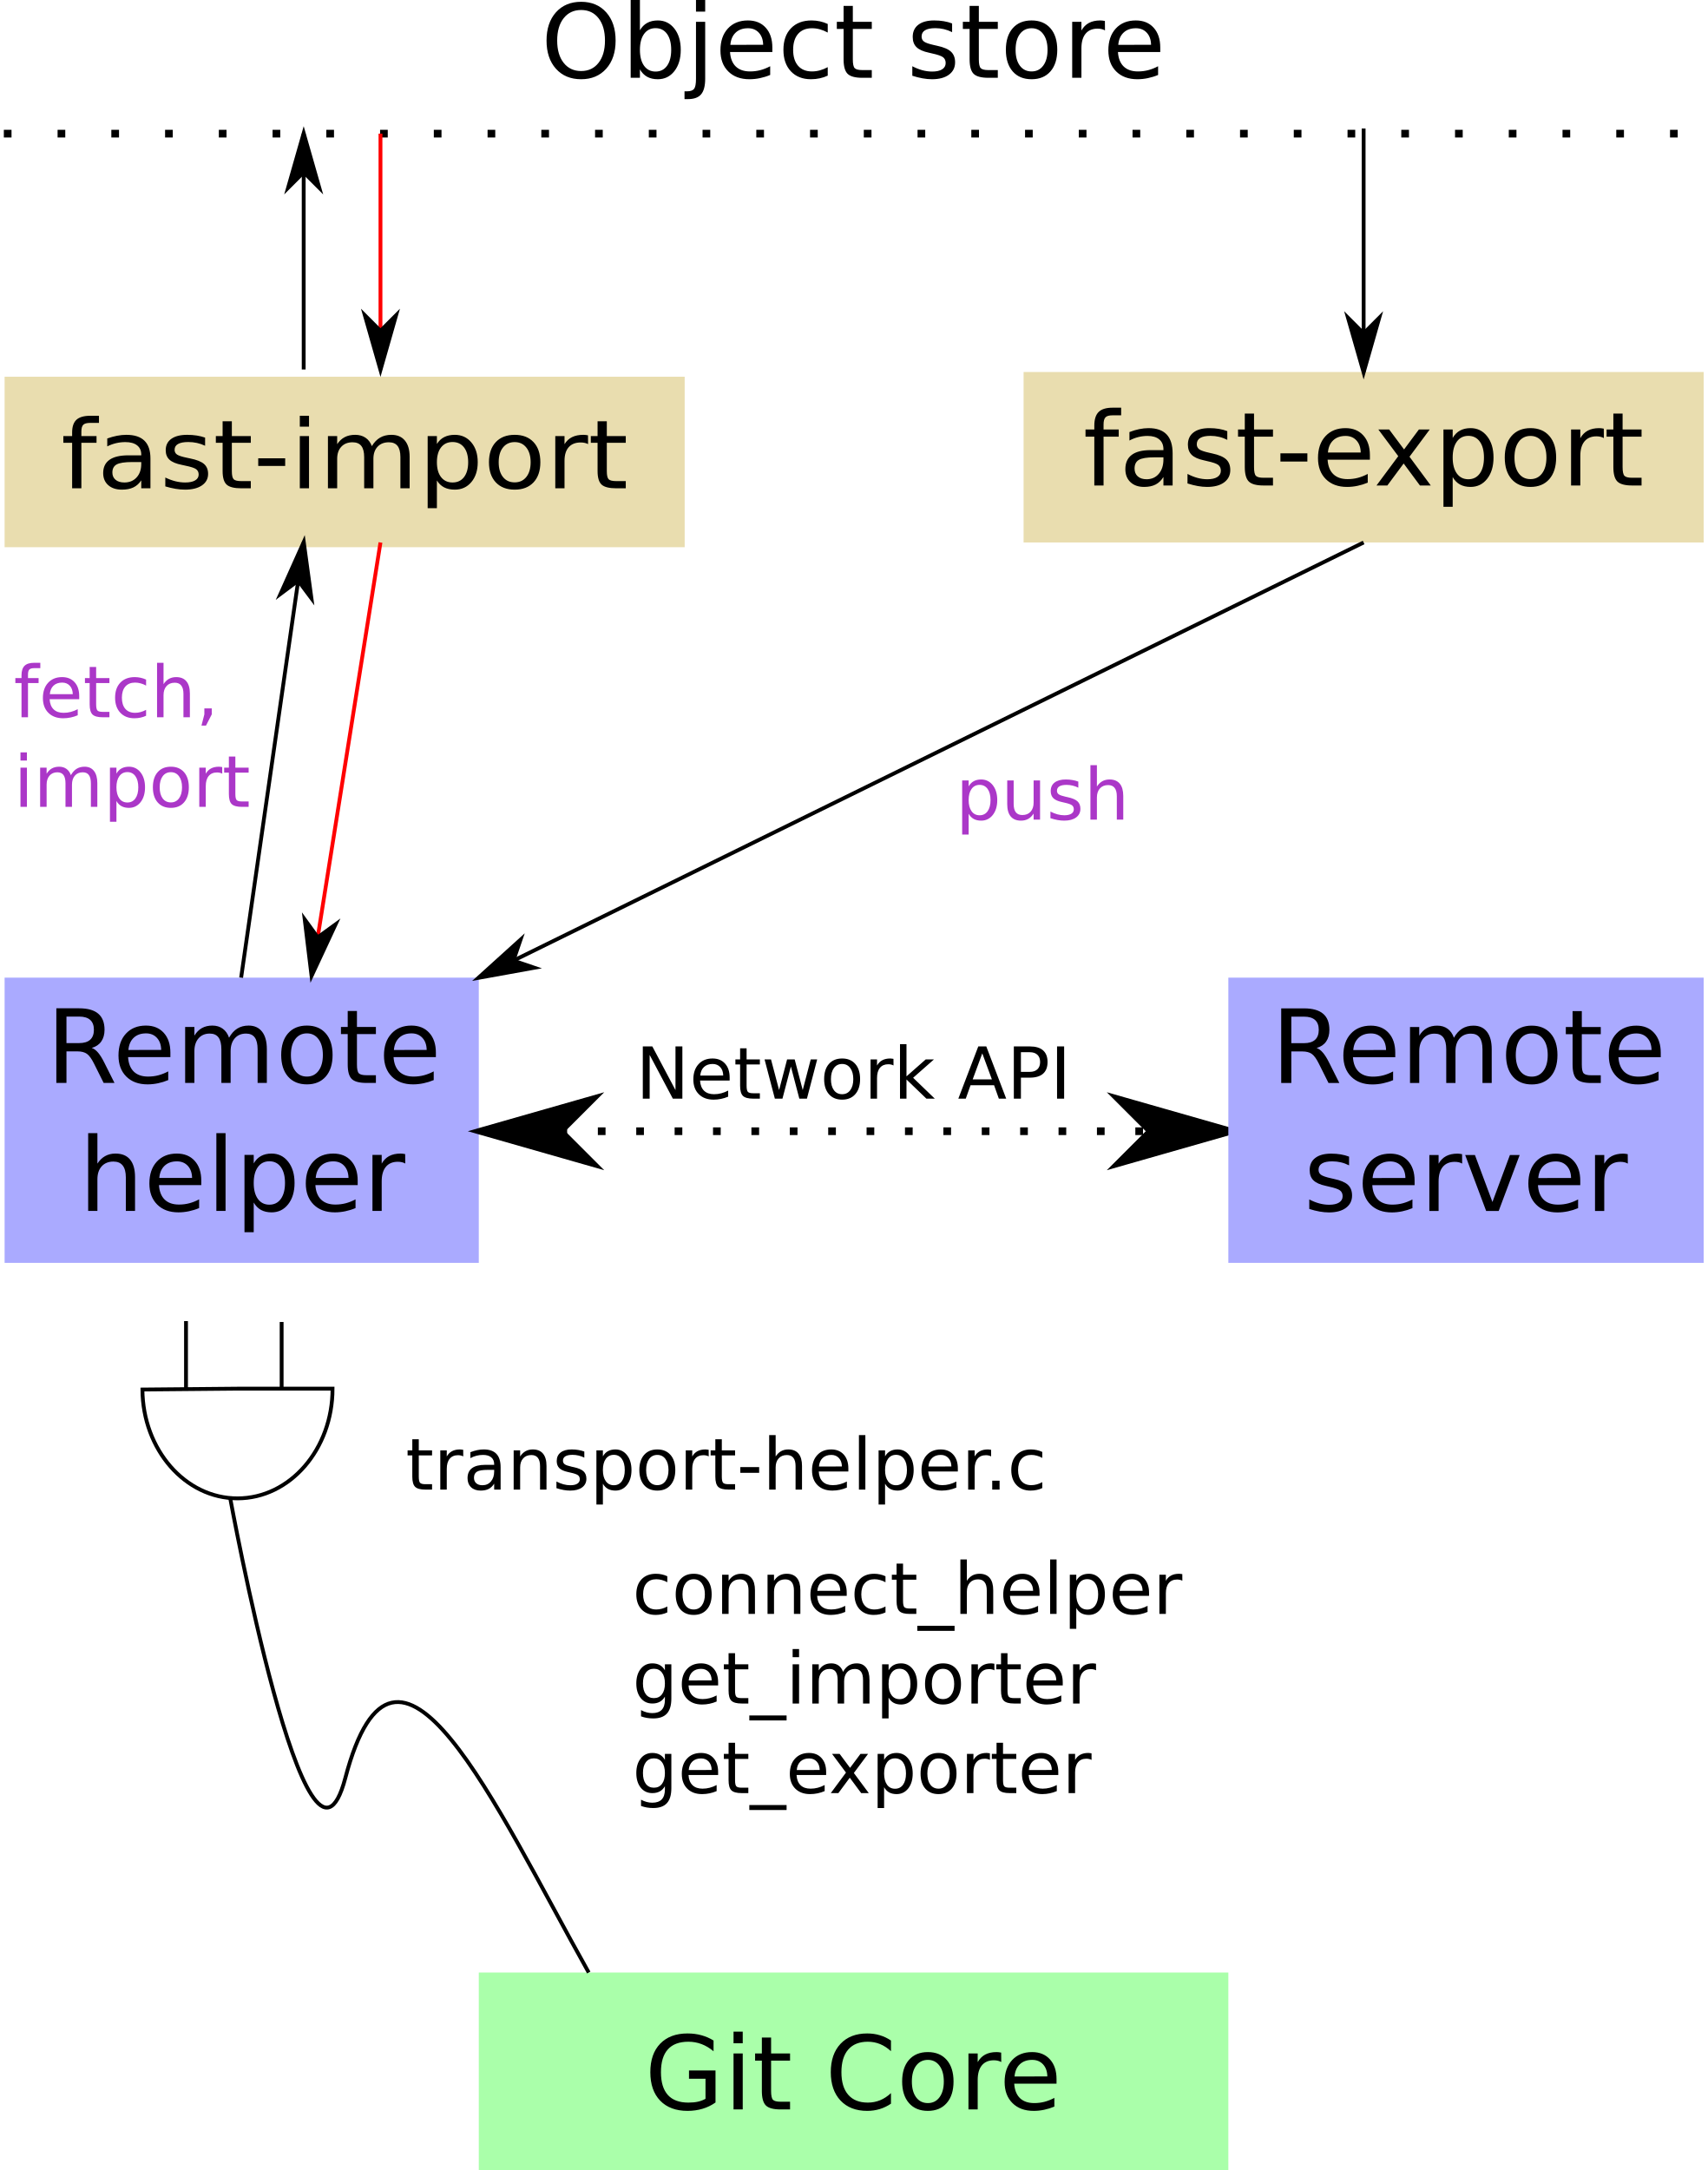
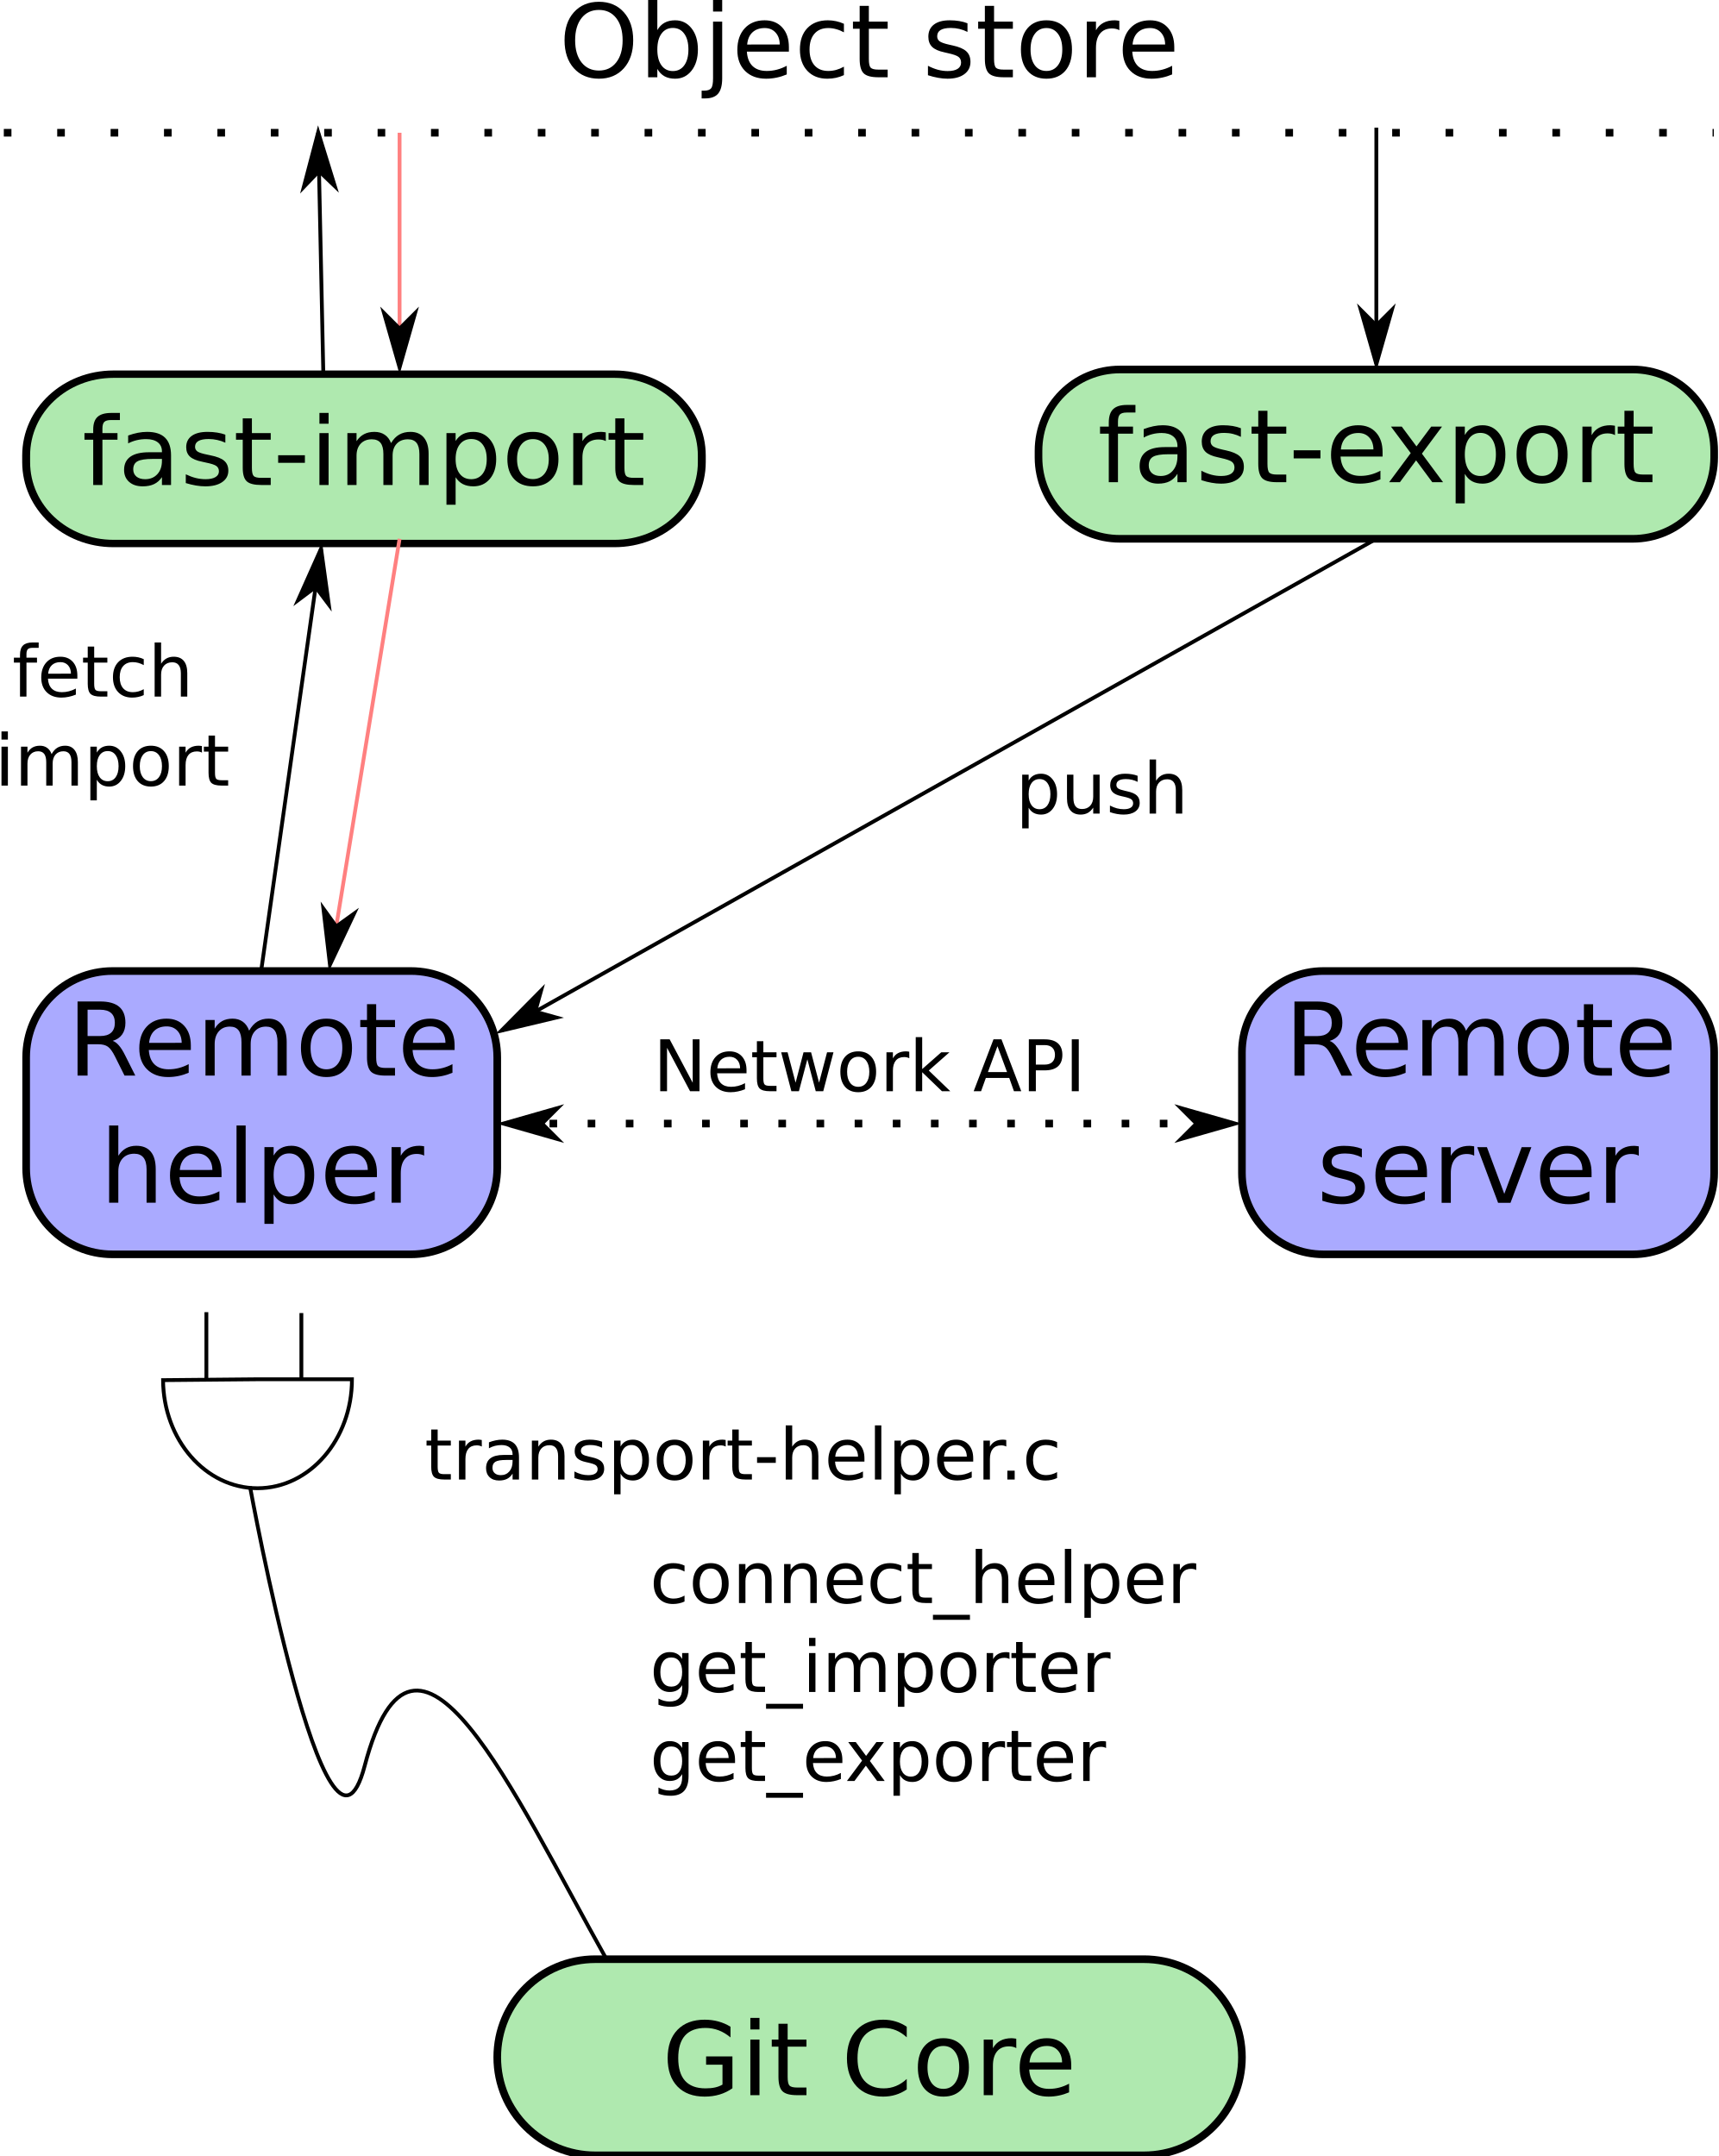
- <svg xmlns="http://www.w3.org/2000/svg" width="667" height="847.736" id="svg2" version="1.1">
-   <defs id="defs4">
-     <marker orient="auto" refY="0" refX="0" id="Arrow1Lstart" style="overflow:visible">
-       <path id="path3707" d="M 0,0 5,-5 -12.5,0 5,5 0,0 z" style="fill-rule:evenodd;stroke:#000000;stroke-width:1pt;marker-start:none" transform="matrix(0.8,0,0,0.8,10,0)" />
+ <svg xmlns="http://www.w3.org/2000/svg" id="svg5659" version="1.1" width="676" height="848" xml:space="preserve">
+   <defs id="defs5663">
+     <marker orient="auto" refY="0.0" refX="0.0" id="Arrow1Lstart" style="overflow:visible">
+       <path id="path3889" d="M 0.0,0.0 L 5.0,-5.0 L -12.5,0.0 L 5.0,5.0 L 0.0,0.0 z " style="fill-rule:evenodd;stroke:#000000;stroke-width:1.0pt;marker-start:none" transform="scale(0.8) translate(12.5,0)" />
    </marker>
-     <marker orient="auto" refY="0" refX="0" id="Arrow1Lend" style="overflow:visible">
-       <path id="path3710" d="M 0,0 5,-5 -12.5,0 5,5 0,0 z" style="fill-rule:evenodd;stroke:#000000;stroke-width:1pt;marker-start:none" transform="matrix(-0.8,0,0,-0.8,-10,0)" />
+     <marker orient="auto" refY="0.0" refX="0.0" id="Arrow1Lend" style="overflow:visible;">
+       <path id="path3892" d="M 0.0,0.0 L 5.0,-5.0 L -12.5,0.0 L 5.0,5.0 L 0.0,0.0 z " style="fill-rule:evenodd;stroke:#000000;stroke-width:1.0pt;marker-start:none;" transform="scale(0.8) rotate(180) translate(12.5,0)" />
    </marker>
-     <marker orient="auto" refY="0" refX="0" id="Arrow1Lend-0" style="overflow:visible">
-       <path id="path3710-6" d="M 0,0 5,-5 -12.5,0 5,5 0,0 z" style="fill-rule:evenodd;stroke:#000000;stroke-width:1pt;marker-start:none" transform="matrix(-0.8,0,0,-0.8,-10,0)" />
+     <marker orient="auto" refY="0.0" refX="0.0" id="Arrow1Mend" style="overflow:visible;">
+       <path id="path3898" d="M 0.0,0.0 L 5.0,-5.0 L -12.5,0.0 L 5.0,5.0 L 0.0,0.0 z " style="fill-rule:evenodd;stroke:#000000;stroke-width:1.0pt;marker-start:none;" transform="scale(0.4) rotate(180) translate(10,0)" />
+     </marker>
+     <marker orient="auto" refY="0.0" refX="0.0" id="Arrow1Mstart" style="overflow:visible">
+       <path id="path3895" d="M 0.0,0.0 L 5.0,-5.0 L -12.5,0.0 L 5.0,5.0 L 0.0,0.0 z " style="fill-rule:evenodd;stroke:#000000;stroke-width:1.0pt;marker-start:none" transform="scale(0.4) translate(10,0)" />
    </marker>
  </defs>
-   <g id="layer1" transform="translate(-35.78571,-156.1513)">
-     <g id="g5363" transform="translate(2.7832031e-6,-36.42007)">
-       <rect y="963.164" x="222.857" height="77.143" width="292.857" id="rect2816" style="fill:#aaffaa;fill-opacity:1;stroke:none" />
-       <text id="text2818" y="1016.648" x="287.626" style="font-size:40px;font-style:normal;font-weight:normal;fill:#000000;fill-opacity:1;stroke:none;font-family:Bitstream Vera Sans" xml:space="preserve">
-         <tspan y="1016.648" x="287.626" id="tspan2820">Git Core</tspan>
-       </text>
+   <g id="g5669" transform="matrix(1.25,0,0,-1.25,0,848)">
+     <g transform="matrix(1,0,0,-1,0,678.4)" id="g5673">
+       <path id="path5675" style="fill:#afe9af;fill-opacity:1;fill-rule:nonzero;stroke:#000000;stroke-width:2.4;stroke-linecap:butt;stroke-linejoin:round;stroke-miterlimit:4;stroke-opacity:1;stroke-dasharray:none" d="m 187.301,616.473 172.57,0 c 17.094,0 30.859,13.765 30.859,30.859 0,17.094 -13.765,30.856 -30.859,30.856 l -172.57,0 c -17.094,0 -30.86,-13.762 -30.86,-30.856 0,-17.094 13.766,-30.859 30.86,-30.859 z" />
    </g>
-     <g id="g2852" transform="translate(28.57143,154.2857)">
-       <path id="path2822" d="m 97.046,586.551 c 0,0 30.308,166.027 45.095,109.893 20,-75.925 58.244,10.287 95.098,76.014" style="fill:none;stroke:#000000;stroke-width:1.5;stroke-linecap:butt;stroke-linejoin:miter;stroke-miterlimit:4;stroke-opacity:1;stroke-dasharray:none" />
-       <path transform="translate(0,-8)" d="m 137.143,552.362 c 0,23.669 -16.629,42.857 -37.143,42.857 -20.399,0 -36.98,-18.982 -37.142,-42.518 L 100,552.362 z" id="path2824" style="fill:none;stroke:#000000;stroke-width:1.5;stroke-miterlimit:4;stroke-dasharray:none" />
-       <path id="path2828" d="m 79.892,544.122 0,-26.154" style="fill:none;stroke:#000000;stroke-width:1.5;stroke-linecap:butt;stroke-linejoin:miter;stroke-miterlimit:4;stroke-opacity:1;stroke-dasharray:none" />
-       <path id="path2828-5" d="m 117.251,544.47 0,-26.154" style="fill:none;stroke:#000000;stroke-width:1.5;stroke-linecap:butt;stroke-linejoin:miter;stroke-miterlimit:4;stroke-opacity:1;stroke-dasharray:none" />
+     <text id="text5677" transform="scale(1,-1)" x="208.258" y="-19.139">
+       <tspan id="tspan5679" y="-19.139" x="208.258 233.026 241.89 254.434 264.61 286.978 306.498 319.01" style="font-size:32px;font-variant:normal;font-weight:normal;writing-mode:lr-tb;fill:#000000;fill-opacity:1;fill-rule:nonzero;stroke:none;font-family:Bitstream Vera Sans;-inkscape-font-specification:BitstreamVeraSans">Git Core</tspan>
+     </text>
+     <g transform="matrix(1,0,0,-1,0,678.4)" id="g5681">
+       <path id="path5683" style="fill:none;stroke:#000000;stroke-width:1.2;stroke-linecap:butt;stroke-linejoin:miter;stroke-miterlimit:4;stroke-opacity:1;stroke-dasharray:none" d="m 78.652,467.75 c 0,0 24.246,132.82 36.075,87.914 16,-60.742 46.597,8.231 76.078,60.809" />
    </g>
-     <g id="g4524" transform="translate(-3.8146973e-6,1.7492189e-6)">
-       <rect y="538.076" x="37.584" height="111.429" width="185.273" id="rect3630" style="fill:#aaaaff;stroke:none" />
-       <text id="text3632" y="579.211" x="53.877" style="font-size:40px;font-style:normal;font-weight:normal;fill:#000000;fill-opacity:1;stroke:none;font-family:Bitstream Vera Sans" xml:space="preserve">
-         <tspan y="579.211" x="53.877" id="tspan3634">Remote</tspan>
-         <tspan id="tspan3636" y="629.211" x="53.877"> helper</tspan>
-       </text>
+     <g transform="matrix(1,0,0,-1,0,678.4)" id="g5685">
+       <path id="path5687" style="fill:none;stroke:#000000;stroke-width:1.2;stroke-linecap:butt;stroke-linejoin:miter;stroke-miterlimit:4;stroke-opacity:1;stroke-dasharray:none" d="m 110.73,433.996 c 0,18.938 -13.304,34.285 -29.714,34.285 -16.321,0 -29.586,-15.183 -29.715,-34.011 l 29.715,-0.274 29.714,0 z" />
    </g>
-     <g id="g3697" transform="matrix(1,0,0,0.932358,-285.273,97.33465)">
-       <rect y="220.934" x="322.857" height="71.429" width="265.714" id="rect3642" style="fill:#e9ddaf;fill-opacity:1;stroke:none" />
-       <text id="text3644" y="267.683" x="344.884" style="font-size:40px;font-style:normal;font-weight:normal;fill:#000000;fill-opacity:1;stroke:none;font-family:Bitstream Vera Sans" xml:space="preserve">
-         <tspan y="267.683" x="344.884" id="tspan3646">fast-import</tspan>
-       </text>
+     <g transform="matrix(1,0,0,-1,0,678.4)" id="g5689">
+       <path id="path5691" style="fill:none;stroke:#000000;stroke-width:1.2;stroke-linecap:butt;stroke-linejoin:miter;stroke-miterlimit:4;stroke-opacity:1;stroke-dasharray:none" d="m 64.93,433.805 0,-20.922" />
    </g>
-     <g id="g3692" transform="translate(157.1429,-14.28572)">
-       <rect y="315.765" x="278.571" height="66.597" width="265.714" id="rect3642-0" style="fill:#e9ddaf;fill-opacity:1;stroke:none" />
-       <text id="text3644-3" y="360.099" x="301.848" style="font-size:40px;font-style:normal;font-weight:normal;fill:#000000;fill-opacity:1;stroke:none;font-family:Bitstream Vera Sans" xml:space="preserve">
-         <tspan y="360.099" x="301.848" id="tspan3646-6">fast-export</tspan>
-       </text>
+     <g transform="matrix(1,0,0,-1,0,678.4)" id="g5693">
+       <path id="path5695" style="fill:none;stroke:#000000;stroke-width:1.2;stroke-linecap:butt;stroke-linejoin:miter;stroke-miterlimit:4;stroke-opacity:1;stroke-dasharray:none" d="m 94.816,434.082 0,-20.922" />
    </g>
-     <text xml:space="preserve" style="font-size:40px;font-style:normal;font-weight:normal;fill:#000000;fill-opacity:1;stroke:none;font-family:Bitstream Vera Sans" x="194.286" y="738.076" id="text3676">
-       <tspan id="tspan3678" x="194.286" y="738.076" style="font-size:28px">transport-helper.c</tspan>
+     <g transform="matrix(1,0,0,-1,0,678.4)" id="g5697">
+       <path id="path5699" style="fill:#aaaaff;fill-opacity:1;fill-rule:nonzero;stroke:#000000;stroke-width:2.4;stroke-linecap:butt;stroke-linejoin:round;stroke-miterlimit:4;stroke-opacity:1;stroke-dasharray:none" d="m 35.426,305.539 93.816,0 c 15.07,0 27.199,12.133 27.199,27.199 l 0,34.746 c 0,15.067 -12.129,27.2 -27.199,27.2 l -93.816,0 c -15.071,0 -27.199,-12.133 -27.199,-27.2 l 0,-34.746 c 0,-15.066 12.128,-27.199 27.199,-27.199 z" />
+     </g>
+     <text id="text5701" transform="scale(1,-1)" x="21.259" y="-339.952">
+       <tspan id="tspan5703" y="-339.952" x="21.259 42.059 61.739 92.907 112.459 125.003" style="font-size:32px;font-variant:normal;font-weight:normal;writing-mode:lr-tb;fill:#000000;fill-opacity:1;fill-rule:nonzero;stroke:none;font-family:Bitstream Vera Sans;-inkscape-font-specification:BitstreamVeraSans">Remote</tspan>
+       <tspan id="tspan5705" y="-299.952" x="21.259 31.403 51.691 71.371 80.235 100.523 120.203" style="font-size:32px;font-variant:normal;font-weight:normal;writing-mode:lr-tb;fill:#000000;fill-opacity:1;fill-rule:nonzero;stroke:none;font-family:Bitstream Vera Sans;-inkscape-font-specification:BitstreamVeraSans"> helper</tspan>
    </text>
-     <text xml:space="preserve" style="font-size:40px;font-style:normal;font-weight:normal;fill:#000000;fill-opacity:1;stroke:none;font-family:Bitstream Vera Sans" x="282.857" y="786.648" id="text3680">
-       <tspan id="tspan3682" x="282.857" y="786.648" style="font-size:28px">connect_helper</tspan>
-       <tspan x="282.857" y="821.648" id="tspan3684" style="font-size:28px">get_importer</tspan>
-       <tspan x="282.857" y="856.648" id="tspan3688" style="font-size:28px">get_exporter</tspan>
+     <g transform="matrix(1,0,0,-0.932358,0,678.4)" id="g5707">
+       <path id="path5709" style="fill:#afe9af;fill-opacity:1;fill-rule:nonzero;stroke:#000000;stroke-width:2.486;stroke-linecap:butt;stroke-linejoin:round;stroke-miterlimit:4;stroke-opacity:1;stroke-dasharray:none" d="m 35.684,126.28 157.656,0 c 15.211,0 27.457,12.246 27.457,27.459 l 0,2.225 c 0,15.212 -12.246,27.459 -27.457,27.459 l -157.656,0 c -15.211,0 -27.457,-12.247 -27.457,-27.459 l 0,-2.225 c 0,-15.213 12.246,-27.459 27.457,-27.459 z" />
+     </g>
+     <text id="text5711" transform="scale(1.03564,-0.9655868)" x="24.957" y="-544.531" style="font-size:11.587px">
+       <tspan id="tspan5713" y="-544.531" x="24.957 35.834 54.744 70.811 82.954 94.078 102.637 132.732 152.322 171.201 183.931" style="font-size:30.899px;font-variant:normal;font-weight:normal;writing-mode:lr-tb;fill:#000000;fill-opacity:1;fill-rule:nonzero;stroke:none;font-family:Bitstream Vera Sans;-inkscape-font-specification:BitstreamVeraSans">fast-import</tspan>
    </text>
-     <path style="fill:#000000;stroke:#000000;stroke-width:3;stroke-linecap:butt;stroke-linejoin:miter;stroke-miterlimit:4;stroke-opacity:1;stroke-dasharray:3, 12;stroke-dashoffset:0;marker-start:url(#Arrow1Lstart);marker-mid:none;marker-end:url(#Arrow1Lend)" d="m 224.375,598.076 291.339,0" id="path3702" />
-     <g id="g5403">
-       <rect y="538.076" x="515.714" height="111.429" width="185.714" id="rect3630-0" style="fill:#aaaaff;stroke:none" />
-       <text id="text3632-6" y="579.237" x="532.448" style="font-size:40px;font-style:normal;font-weight:normal;fill:#000000;fill-opacity:1;stroke:none;font-family:Bitstream Vera Sans" xml:space="preserve">
-         <tspan y="579.237" x="532.448" id="tspan3634-3">Remote</tspan>
-         <tspan id="tspan3636-2" y="629.237" x="532.448"> server</tspan>
-       </text>
+     <g transform="matrix(1,0,0,-1,0,678.4)" id="g5715">
+       <path id="path5717" style="fill:#afe9af;fill-opacity:1;fill-rule:nonzero;stroke:#000000;stroke-width:2.4;stroke-linecap:butt;stroke-linejoin:round;stroke-miterlimit:4;stroke-opacity:1;stroke-dasharray:none" d="m 352.328,116.262 161.371,0 c 14.184,0 25.602,11.418 25.602,25.601 l 0,2.078 c 0,14.18 -11.418,25.598 -25.602,25.598 l -161.371,0 c -14.18,0 -25.598,-11.418 -25.598,-25.598 l 0,-2.078 c 0,-14.183 11.418,-25.601 25.598,-25.601 z" />
    </g>
-     <path id="path5396" d="m 37.286,208.362 664,0" style="fill:none;stroke:#000000;stroke-width:3;stroke-linecap:butt;stroke-linejoin:miter;stroke-miterlimit:4;stroke-opacity:1;stroke-dasharray:3, 18;stroke-dashoffset:0" />
-     <text id="text4564" y="585.35" x="284.192" style="font-size:40px;font-style:normal;font-weight:normal;fill:#000000;fill-opacity:1;stroke:none;font-family:Bitstream Vera Sans" xml:space="preserve">
-       <tspan style="font-size:28px" y="585.35" x="284.192" id="tspan4566">Network API</tspan>
+     <text id="text5719" transform="scale(1,-1)" x="345.351" y="-526.67">
+       <tspan id="tspan5721" y="-526.67" x="345.351 356.615 376.199 392.839 405.415 416.935 436.071 454.983 475.271 494.791 507.975" style="font-size:32px;font-variant:normal;font-weight:normal;writing-mode:lr-tb;fill:#000000;fill-opacity:1;fill-rule:nonzero;stroke:none;font-family:Bitstream Vera Sans;-inkscape-font-specification:BitstreamVeraSans">fast-export</tspan>
    </text>
-     <path id="path4570" d="m 130,538.076 24.441,-170" style="fill:none;stroke:#000000;stroke-width:1.5;stroke-linecap:butt;stroke-linejoin:miter;stroke-miterlimit:4;stroke-opacity:1;stroke-dasharray:none;marker-mid:none;marker-end:url(#Arrow1Lend)" />
-     <path id="path4572" d="m 222.857,538.076 345.714,-170" style="fill:none;stroke:#000000;stroke-width:1.5;stroke-linecap:butt;stroke-linejoin:miter;stroke-miterlimit:4;stroke-opacity:1;stroke-dasharray:none;marker-start:url(#Arrow1Lstart);marker-end:none" />
-     <text xml:space="preserve" style="font-size:40px;font-style:normal;font-weight:normal;fill:#ab37c8;fill-opacity:1;stroke:none;font-family:Bitstream Vera Sans" x="409.171" y="476.35" id="text5370">
-       <tspan id="tspan5372" x="409.171" y="476.35" style="font-size:28px;fill:#ab37c8">push</tspan>
+     <text id="text5723" transform="scale(1,-1)" x="133.586" y="-212.86">
+       <tspan id="tspan5725" y="-212.86" x="133.586 142.367 151.596 165.327 179.529 191.177 205.378 219.065 228.293 237.074 245.161 259.362 273.138 279.321 293.522 307.298 314.489 321.589" style="font-size:22.4px;font-variant:normal;font-weight:normal;writing-mode:lr-tb;fill:#000000;fill-opacity:1;fill-rule:nonzero;stroke:none;font-family:Bitstream Vera Sans;-inkscape-font-specification:BitstreamVeraSans">transport-helper.c</tspan>
+       <tspan id="tspan5727" y="-174.003" x="204.443 216.763 230.427 244.629 258.831 272.607 284.927 293.73 304.93 319.131 332.907 339.09 353.291 367.067" style="font-size:22.4px;font-variant:normal;font-weight:normal;writing-mode:lr-tb;fill:#000000;fill-opacity:1;fill-rule:nonzero;stroke:none;font-family:Bitstream Vera Sans;-inkscape-font-specification:BitstreamVeraSans">connect_helper</tspan>
+       <tspan id="tspan5729" y="-146.003" x="204.443 218.645 232.421 241.202 252.402 258.607 280.424 294.626 308.312 317.541 326.322 340.098" style="font-size:22.4px;font-variant:normal;font-weight:normal;writing-mode:lr-tb;fill:#000000;fill-opacity:1;fill-rule:nonzero;stroke:none;font-family:Bitstream Vera Sans;-inkscape-font-specification:BitstreamVeraSans">get_importer</tspan>
+       <tspan id="tspan5731" y="-118.003" x="204.443 218.645 232.421 241.202 252.402 265.797 279.035 293.237 306.901 316.13 324.933 338.709" style="font-size:22.4px;font-variant:normal;font-weight:normal;writing-mode:lr-tb;fill:#000000;fill-opacity:1;fill-rule:nonzero;stroke:none;font-family:Bitstream Vera Sans;-inkscape-font-specification:BitstreamVeraSans">get_exporter</tspan>
    </text>
-     <text xml:space="preserve" style="font-size:40px;font-style:normal;font-weight:normal;fill:#ab37c8;fill-opacity:1;stroke:none;font-family:Bitstream Vera Sans" x="41.143" y="436.362" id="text5374">
-       <tspan id="tspan5376" x="41.143" y="436.362" style="font-size:28px;fill:#ab37c8">fetch,</tspan>
-       <tspan x="41.143" y="471.362" id="tspan5378" style="font-size:28px;fill:#ab37c8">import</tspan>
+     <path d="m 160.89,324.861 225.169,0" style="fill:#000000;fill-opacity:1;fill-rule:nonzero;stroke:#000000;stroke-width:2.4;stroke-linecap:butt;stroke-linejoin:miter;stroke-miterlimit:4;stroke-opacity:1;stroke-dasharray:2.4, 9.6;stroke-dashoffset:0;marker-start:url(#Arrow1Mstart);marker-end:url(#Arrow1Mend)" id="path5735" />
+     <g transform="matrix(1,0,0,-1,0,678.4)" id="g5745">
+       <path id="path5747" style="fill:#aaaaff;fill-opacity:1;fill-rule:nonzero;stroke:#000000;stroke-width:2.4;stroke-linecap:butt;stroke-linejoin:round;stroke-miterlimit:4;stroke-opacity:1;stroke-dasharray:none" d="m 416.328,305.539 97.371,0 c 14.184,0 25.602,11.418 25.602,25.602 l 0,37.941 c 0,14.184 -11.418,25.602 -25.602,25.602 l -97.371,0 c -14.18,0 -25.598,-11.418 -25.598,-25.602 l 0,-37.941 c 0,-14.184 11.418,-25.602 25.598,-25.602 z" />
+     </g>
+     <text id="text5749" transform="scale(1,-1)" x="404.116" y="-339.932">
+       <tspan id="tspan5751" y="-339.932" x="404.116 424.916 444.596 475.764 495.316 507.86" style="font-size:32px;font-variant:normal;font-weight:normal;writing-mode:lr-tb;fill:#000000;fill-opacity:1;fill-rule:nonzero;stroke:none;font-family:Bitstream Vera Sans;-inkscape-font-specification:BitstreamVeraSans">Remote</tspan>
+       <tspan id="tspan5753" y="-299.932" x="404.116 414.26 430.932 450.612 463.796 482.708 502.388" style="font-size:32px;font-variant:normal;font-weight:normal;writing-mode:lr-tb;fill:#000000;fill-opacity:1;fill-rule:nonzero;stroke:none;font-family:Bitstream Vera Sans;-inkscape-font-specification:BitstreamVeraSans"> server</tspan>
    </text>
-     <text xml:space="preserve" style="font-size:40px;font-style:normal;font-weight:normal;fill:#000000;fill-opacity:1;stroke:none;font-family:Bitstream Vera Sans" x="247.079" y="186.542" id="text5409">
-       <tspan id="tspan5411" x="247.079" y="186.542">Object store</tspan>
+     <g transform="matrix(1,0,0,-1,0,678.4)" id="g5755">
+       <path id="path5757" style="fill:none;stroke:#000000;stroke-width:2.4;stroke-linecap:butt;stroke-linejoin:miter;stroke-miterlimit:4;stroke-opacity:1;stroke-dasharray:2.4, 14.4;stroke-dashoffset:0" d="m 1.199,41.77 537.989,0" />
+     </g>
+     <text id="text5759" transform="scale(1,-1)" x="205.511" y="-335.041">
+       <tspan id="tspan5761" y="-335.041" x="205.511 222.266 236.042 244.823 263.146 276.81 286.039 299.031 306.154 321.454 334.983" style="font-size:22.4px;font-variant:normal;font-weight:normal;writing-mode:lr-tb;fill:#000000;fill-opacity:1;fill-rule:nonzero;stroke:none;font-family:Bitstream Vera Sans;-inkscape-font-specification:BitstreamVeraSans">Network API</tspan>
    </text>
-     <path id="path4570-1" d="M 157.547,537.219 184.441,368.076" style="fill:none;stroke:#ff0000;stroke-width:1.5;stroke-linecap:butt;stroke-linejoin:miter;stroke-miterlimit:4;stroke-opacity:1;stroke-dasharray:none;marker-start:url(#Arrow1Lstart);marker-mid:none;marker-end:none" />
-     <path style="fill:none;stroke:#000000;stroke-width:1.5;stroke-linecap:butt;stroke-linejoin:miter;stroke-miterlimit:4;stroke-opacity:1;stroke-dasharray:none;marker-start:none;marker-end:url(#Arrow1Lend-0)" d="m 154.441,300.492 0,-92.13" id="path5821" />
-     <path style="fill:none;stroke:#ff0000;stroke-width:1.5;stroke-linecap:butt;stroke-linejoin:miter;stroke-miterlimit:4;stroke-opacity:1;stroke-dasharray:none;marker-start:url(#Arrow1Lstart)" d="m 184.441,300.492 0,-92.13" id="path5821-5" />
-     <path style="fill:none;stroke:#000000;stroke-width:1.5;stroke-linecap:butt;stroke-linejoin:miter;stroke-miterlimit:4;stroke-opacity:1;stroke-dasharray:none;marker-end:url(#Arrow1Lend-0)" d="m 568.571,206.362 0,95.117" id="path6979" />
+     <path d="m 82.156,372.861 18.836,132.766" style="fill:none;stroke:#000000;stroke-width:1.2;stroke-linecap:butt;stroke-linejoin:miter;stroke-miterlimit:4;stroke-opacity:1;stroke-dasharray:none;marker-mid:none;marker-end:url(#Arrow1Lend)" id="path5765" />
+     <path d="M 157.878,354.176 433.016,508.861" style="fill:none;stroke:#000000;stroke-width:1.2;stroke-linecap:butt;stroke-linejoin:miter;stroke-miterlimit:4;stroke-opacity:1;stroke-dasharray:none;marker-end:none;marker-start:url(#Arrow1Lstart)" id="path5773" />
+     <text id="text5779" transform="scale(1,-1)" x="42.836" y="-459.212">
+       <tspan id="tspan5785" style="font-size:22.4px;font-variant:normal;font-weight:normal;text-align:center;writing-mode:lr-tb;text-anchor:middle;fill:#000000;fill-opacity:1;fill-rule:nonzero;stroke:none;font-family:Bitstream Vera Sans;-inkscape-font-specification:BitstreamVeraSansBoldOblique" x="42.836" y="-459.212">fetch</tspan>
+       <tspan style="font-size:22.4px;font-variant:normal;font-weight:normal;text-align:center;writing-mode:lr-tb;text-anchor:middle;fill:#000000;fill-opacity:1;fill-rule:nonzero;stroke:none;font-family:Bitstream Vera Sans;-inkscape-font-specification:BitstreamVeraSansBoldOblique" x="42.836" y="-431.212" id="tspan6787">import</tspan>
+     </text>
+     <text id="text5787" transform="scale(1,-1)" x="175.821" y="-654.088">
+       <tspan id="tspan5789" y="-654.088" x="175.821 201.005 221.293 230.157 249.837 267.405 279.981 290.125 306.797 319.341 338.893 351.373" style="font-size:32px;font-variant:normal;font-weight:normal;writing-mode:lr-tb;fill:#000000;fill-opacity:1;fill-rule:nonzero;stroke:none;font-family:Bitstream Vera Sans;-inkscape-font-specification:BitstreamVeraSans">Object store</tspan>
+     </text>
+     <path d="M 103.836,374.982 125.711,508.861" style="fill:none;stroke:#ff8080;stroke-width:1.2;stroke-linecap:butt;stroke-linejoin:miter;stroke-miterlimit:4;stroke-opacity:1;stroke-dasharray:none;marker-start:url(#Arrow1Lstart)" id="path5793" />
+     <path d="m 101.711,561.326 -1.602,75.304" style="fill:none;stroke:#000000;stroke-width:1.2;stroke-linecap:butt;stroke-linejoin:miter;stroke-miterlimit:4;stroke-opacity:1;stroke-dasharray:none;marker-end:url(#Arrow1Lend)" id="path5801" />
+     <path d="m 125.711,562.927 0,73.703" style="fill:none;stroke:#ff8080;stroke-width:1.2;stroke-linecap:butt;stroke-linejoin:miter;stroke-miterlimit:4;stroke-opacity:1;stroke-dasharray:none;marker-start:url(#Arrow1Lstart)" id="path5809" />
+     <path d="m 433.016,638.232 0,-74.297" style="fill:none;stroke:#000000;stroke-width:1.2;stroke-linecap:butt;stroke-linejoin:miter;stroke-miterlimit:4;stroke-opacity:1;stroke-dasharray:none;marker-end:url(#Arrow1Lend)" id="path5817" />
+     <text xml:space="preserve" style="font-size:32px;font-style:normal;font-weight:normal;fill:#000000;fill-opacity:1;stroke:none;font-family:Bitstream Vera Sans" x="319.566" y="-422.4" id="text9307" transform="scale(1,-1)">
+       <tspan id="tspan9309" x="319.566" y="-422.4" style="font-size:22.4px">push</tspan>
+     </text>
  </g>
</svg>
